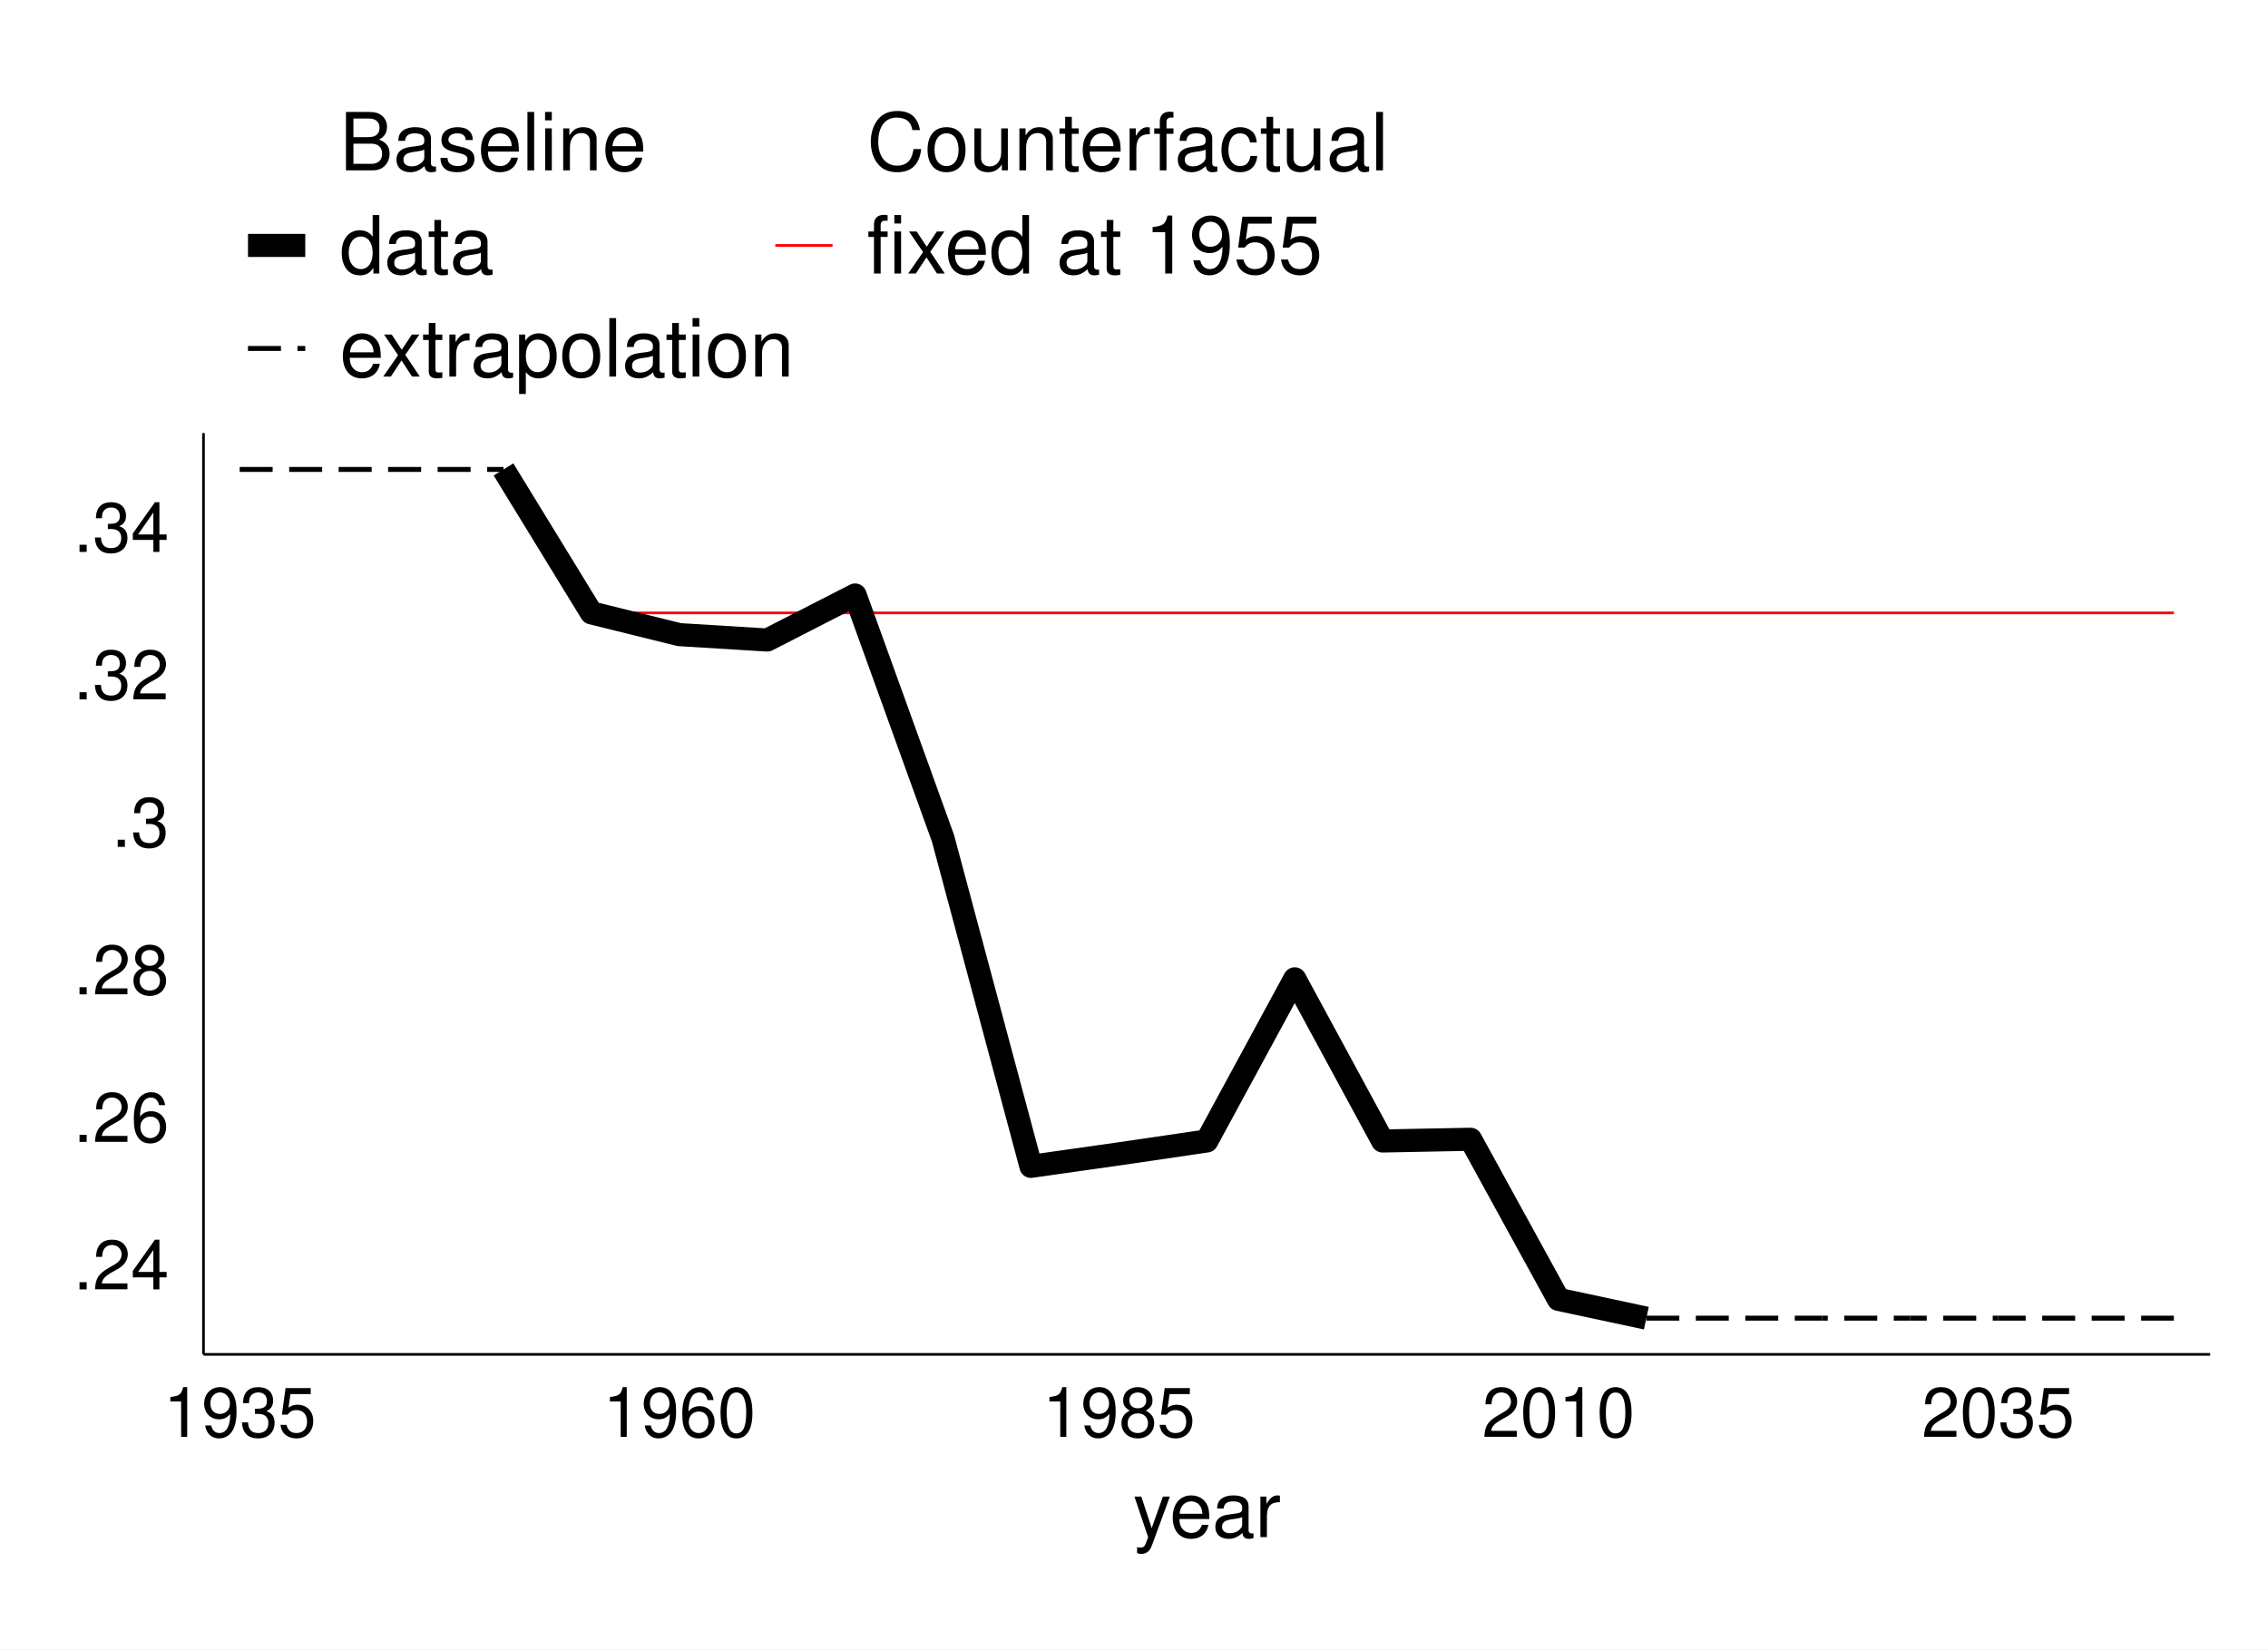
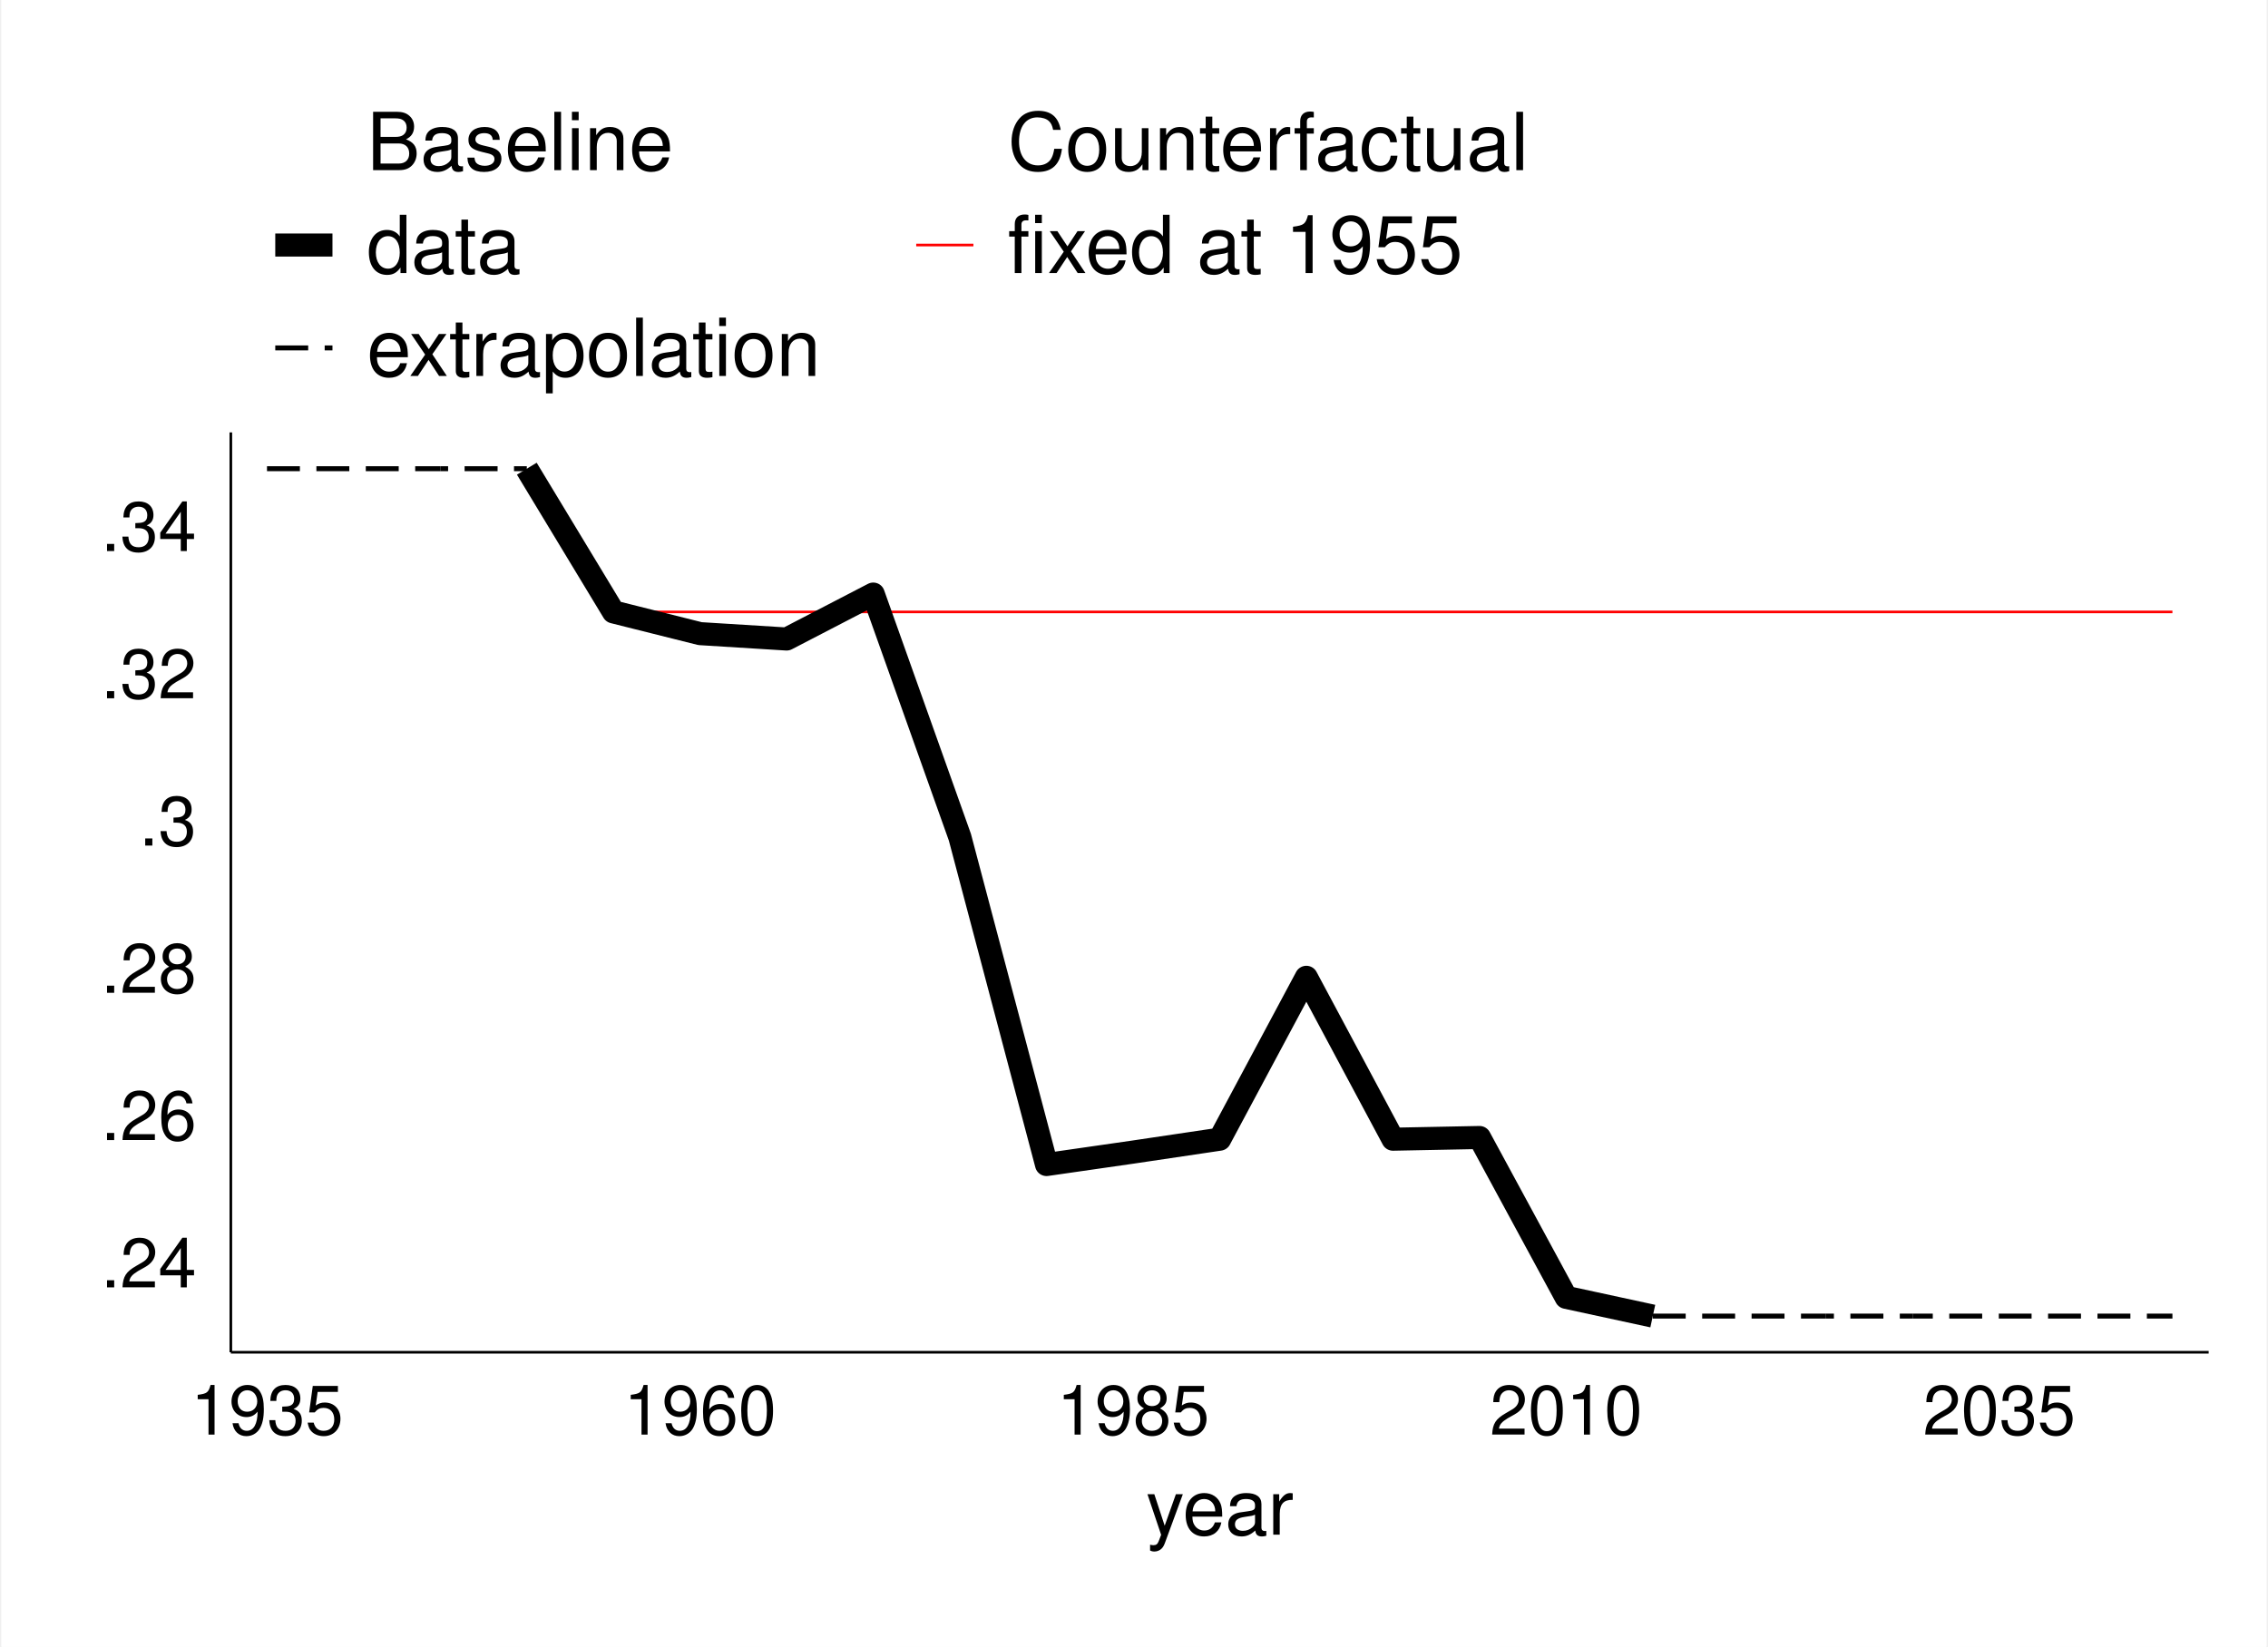
- <svg xmlns="http://www.w3.org/2000/svg" version="1.1" width="3.575in" height="2.600in" viewBox="0 0 2574 1872">
+ <svg xmlns="http://www.w3.org/2000/svg" version="1.1" width="3.58in" height="2.60in" viewBox="0 0 2574 1872">
  <rect x="0" y="0" width="2574" height="1872" style="fill:#FFFFFF;stroke:none" />
  <rect x="0.00" y="0.00" width="2573.92" height="1872.00" style="fill:#FFFFFF" />
  <rect x="1.50" y="1.50" width="2570.92" height="1869.00" style="fill:none;stroke:#FFFFFF;stroke-width:3.00" />
-   <rect x="230.94" y="491.57" width="2277.43" height="1045.72" style="fill:#FFFFFF" />
-   <rect x="232.44" y="493.07" width="2274.43" height="1042.72" style="fill:none;stroke:#FFFFFF;stroke-opacity:0.00;stroke-width:3.00" />
-   <path d=" M671.17 695.65 L770.99 695.65 L870.74 695.65 L970.48 695.65 L1070.30 695.65 L1170.04 695.65 L1269.87 695.65 L1369.61 695.65 L1469.43 695.65 L1569.17 695.65 L1669.00 695.65 L1768.74 695.65 L1868.48 695.65 L1968.31 695.65 L2068.05 695.65 L2167.87 695.65 L2267.61 695.65 L2367.44 695.65 L2467.18 695.65" stroke-linejoin="round" style="fill:none;stroke:#FF0000;stroke-width:3.00" />
-   <path d=" M571.43 532.83 L671.17 695.65 L770.99 720.34 L870.74 726.45 L970.48 675.37 L1070.30 951.77 L1170.04 1323.88 L1269.87 1309.72 L1369.61 1295.08 L1469.43 1111.04 L1569.17 1295.08 L1669.00 1293.15 L1768.74 1474.87 L1868.48 1496.18" stroke-linejoin="round" style="fill:none;stroke:#000000;stroke-width:26.21" />
-   <line x1="272.04" y1="532.83" x2="309.44" y2="532.83" style="stroke:#000000;stroke-width:5.62" />
-   <line x1="328.19" y1="532.83" x2="365.59" y2="532.83" style="stroke:#000000;stroke-width:5.62" />
-   <line x1="384.33" y1="532.83" x2="421.81" y2="532.83" style="stroke:#000000;stroke-width:5.62" />
-   <line x1="440.48" y1="532.83" x2="471.61" y2="532.83" style="stroke:#000000;stroke-width:5.62" />
-   <line x1="471.61" y1="532.83" x2="477.96" y2="532.83" style="stroke:#000000;stroke-width:5.62" />
-   <line x1="496.70" y1="532.83" x2="534.11" y2="532.83" style="stroke:#000000;stroke-width:5.62" />
-   <line x1="552.85" y1="532.83" x2="571.43" y2="532.83" style="stroke:#000000;stroke-width:5.62" />
+   <rect x="260.54" y="491.57" width="2247.83" height="1045.72" style="fill:#FFFFFF" />
+   <rect x="262.04" y="493.07" width="2244.83" height="1042.72" style="fill:none;stroke:#FFFFFF;stroke-width:3.00" />
+   <path d=" M695.38 695.65 L793.84 695.65 L892.21 695.65 L990.67 695.65 L1089.12 695.65 L1187.58 695.65 L1285.95 695.65 L1384.41 695.65 L1482.87 695.65 L1581.32 695.65 L1679.70 695.65 L1778.15 695.65 L1876.61 695.65 L1974.98 695.65 L2073.44 695.65 L2171.89 695.65 L2270.35 695.65 L2368.72 695.65 L2467.18 695.65" stroke-linejoin="round" style="fill:none;stroke:#FF0000;stroke-width:3.00" />
+   <path d=" M596.93 532.83 L695.38 695.65 L793.84 720.34 L892.21 726.45 L990.67 675.37 L1089.12 951.77 L1187.58 1323.88 L1285.95 1309.72 L1384.41 1295.08 L1482.87 1111.04 L1581.32 1295.08 L1679.70 1293.15 L1778.15 1474.87 L1876.61 1496.18" stroke-linejoin="round" style="fill:none;stroke:#000000;stroke-width:26.21" />
+   <line x1="301.64" y1="532.83" x2="339.04" y2="532.83" style="stroke:#000000;stroke-width:5.62" />
+   <line x1="357.79" y1="532.83" x2="395.19" y2="532.83" style="stroke:#000000;stroke-width:5.62" />
+   <line x1="413.93" y1="532.83" x2="451.33" y2="532.83" style="stroke:#000000;stroke-width:5.62" />
+   <line x1="470.08" y1="532.83" x2="498.55" y2="532.83" style="stroke:#000000;stroke-width:5.62" />
+   <line x1="498.55" y1="532.83" x2="507.48" y2="532.83" style="stroke:#000000;stroke-width:5.62" />
+   <line x1="526.22" y1="532.83" x2="563.71" y2="532.83" style="stroke:#000000;stroke-width:5.62" />
+   <line x1="582.37" y1="532.83" x2="596.93" y2="532.83" style="stroke:#000000;stroke-width:5.62" />
  <path d="" stroke-linejoin="round" style="fill:none;stroke:#000000;stroke-width:5.62" />
-   <line x1="1868.48" y1="1496.18" x2="1905.89" y2="1496.18" style="stroke:#000000;stroke-width:5.62" />
-   <line x1="1924.63" y1="1496.18" x2="1962.03" y2="1496.18" style="stroke:#000000;stroke-width:5.62" />
-   <line x1="1980.77" y1="1496.18" x2="2018.18" y2="1496.18" style="stroke:#000000;stroke-width:5.62" />
-   <line x1="2036.92" y1="1496.18" x2="2068.05" y2="1496.18" style="stroke:#000000;stroke-width:5.62" />
-   <line x1="2068.05" y1="1496.18" x2="2074.40" y2="1496.18" style="stroke:#000000;stroke-width:5.62" />
-   <line x1="2093.06" y1="1496.18" x2="2130.55" y2="1496.18" style="stroke:#000000;stroke-width:5.62" />
-   <line x1="2149.29" y1="1496.18" x2="2167.87" y2="1496.18" style="stroke:#000000;stroke-width:5.62" />
-   <line x1="2167.87" y1="1496.18" x2="2186.69" y2="1496.18" style="stroke:#000000;stroke-width:5.62" />
-   <line x1="2205.44" y1="1496.18" x2="2242.84" y2="1496.18" style="stroke:#000000;stroke-width:5.62" />
-   <line x1="2261.58" y1="1496.18" x2="2267.61" y2="1496.18" style="stroke:#000000;stroke-width:5.62" />
-   <line x1="2267.61" y1="1496.18" x2="2298.98" y2="1496.18" style="stroke:#000000;stroke-width:5.62" />
-   <line x1="2317.73" y1="1496.18" x2="2355.13" y2="1496.18" style="stroke:#000000;stroke-width:5.62" />
-   <line x1="2373.87" y1="1496.18" x2="2411.27" y2="1496.18" style="stroke:#000000;stroke-width:5.62" />
-   <line x1="2430.02" y1="1496.18" x2="2467.18" y2="1496.18" style="stroke:#000000;stroke-width:5.62" />
+   <line x1="1876.61" y1="1496.18" x2="1914.01" y2="1496.18" style="stroke:#000000;stroke-width:5.62" />
+   <line x1="1932.75" y1="1496.18" x2="1970.16" y2="1496.18" style="stroke:#000000;stroke-width:5.62" />
+   <line x1="1988.90" y1="1496.18" x2="2026.30" y2="1496.18" style="stroke:#000000;stroke-width:5.62" />
+   <line x1="2045.04" y1="1496.18" x2="2073.44" y2="1496.18" style="stroke:#000000;stroke-width:5.62" />
+   <line x1="2073.44" y1="1496.18" x2="2082.45" y2="1496.18" style="stroke:#000000;stroke-width:5.62" />
+   <line x1="2101.19" y1="1496.18" x2="2138.67" y2="1496.18" style="stroke:#000000;stroke-width:5.62" />
+   <line x1="2157.33" y1="1496.18" x2="2171.89" y2="1496.18" style="stroke:#000000;stroke-width:5.62" />
+   <line x1="2171.89" y1="1496.18" x2="2194.82" y2="1496.18" style="stroke:#000000;stroke-width:5.62" />
+   <line x1="2213.56" y1="1496.18" x2="2250.96" y2="1496.18" style="stroke:#000000;stroke-width:5.62" />
+   <line x1="2269.70" y1="1496.18" x2="2270.35" y2="1496.18" style="stroke:#000000;stroke-width:5.62" />
+   <line x1="2270.35" y1="1496.18" x2="2307.11" y2="1496.18" style="stroke:#000000;stroke-width:5.62" />
+   <line x1="2325.85" y1="1496.18" x2="2363.25" y2="1496.18" style="stroke:#000000;stroke-width:5.62" />
+   <line x1="2382.00" y1="1496.18" x2="2419.40" y2="1496.18" style="stroke:#000000;stroke-width:5.62" />
+   <line x1="2438.14" y1="1496.18" x2="2467.18" y2="1496.18" style="stroke:#000000;stroke-width:5.62" />
  <path d="" stroke-linejoin="round" style="fill:none;stroke:#000000;stroke-width:5.62" />
-   <line x1="230.94" y1="1537.29" x2="230.94" y2="491.57" style="stroke:#000000;stroke-width:3.00" />
-   <text x="191.92" y="1463.51" style="font-family:'Helvetica';font-size:78.02px;fill:#000000" text-anchor="end">.24</text>
-   <text x="191.92" y="1296.11" style="font-family:'Helvetica';font-size:78.02px;fill:#000000" text-anchor="end">.26</text>
-   <text x="191.92" y="1128.63" style="font-family:'Helvetica';font-size:78.02px;fill:#000000" text-anchor="end">.28</text>
-   <text x="191.92" y="961.24" style="font-family:'Helvetica';font-size:78.02px;fill:#000000" text-anchor="end">.3</text>
-   <text x="191.92" y="793.84" style="font-family:'Helvetica';font-size:78.02px;fill:#000000" text-anchor="end">.32</text>
-   <text x="191.92" y="626.45" style="font-family:'Helvetica';font-size:78.02px;fill:#000000" text-anchor="end">.34</text>
-   <line x1="230.94" y1="1537.29" x2="2508.36" y2="1537.29" style="stroke:#000000;stroke-width:3.00" />
-   <text x="272.12" y="1630.88" style="font-family:'Helvetica';font-size:78.02px;fill:#000000" text-anchor="middle">1935</text>
-   <text x="770.99" y="1630.88" style="font-family:'Helvetica';font-size:78.02px;fill:#000000" text-anchor="middle">1960</text>
-   <text x="1269.87" y="1630.88" style="font-family:'Helvetica';font-size:78.02px;fill:#000000" text-anchor="middle">1985</text>
-   <text x="1768.74" y="1630.88" style="font-family:'Helvetica';font-size:78.02px;fill:#000000" text-anchor="middle">2010</text>
-   <text x="2267.69" y="1630.88" style="font-family:'Helvetica';font-size:78.02px;fill:#000000" text-anchor="middle">2035</text>
-   <text x="1369.69" y="1744.68" style="font-family:'Helvetica';font-size:87.76px;fill:#000000" text-anchor="middle">year</text>
-   <rect x="253.38" y="88.00" width="1215.09" height="381.12" style="fill:#FFFFFF" />
-   <rect x="254.88" y="89.50" width="1212.09" height="378.12" style="fill:none;stroke:#FFFFFF;stroke-opacity:0.00;stroke-width:3.00" />
-   <text x="385.46" y="193.39" style="font-family:'Helvetica';font-size:90.97px;fill:#000000">Baseline</text>
-   <text x="983.91" y="193.39" style="font-family:'Helvetica';font-size:90.97px;fill:#000000">Counterfactual</text>
-   <text x="385.46" y="310.43" style="font-family:'Helvetica';font-size:90.97px;fill:#000000">data</text>
-   <text x="983.91" y="310.43" style="font-family:'Helvetica';font-size:90.97px;fill:#000000">fixed at 1955</text>
-   <text x="385.46" y="427.39" style="font-family:'Helvetica';font-size:90.97px;fill:#000000">extrapolation</text>
-   <line x1="281.45" y1="278.56" x2="346.44" y2="278.56" style="stroke:#000000;stroke-width:26.21" />
-   <line x1="879.91" y1="278.56" x2="944.90" y2="278.56" style="stroke:#FF0000;stroke-width:3.00" />
-   <line x1="281.45" y1="395.52" x2="318.85" y2="395.52" style="stroke:#000000;stroke-width:5.62" />
-   <line x1="337.60" y1="395.52" x2="346.44" y2="395.52" style="stroke:#000000;stroke-width:5.62" />
+   <line x1="260.54" y1="1537.29" x2="260.54" y2="491.57" style="stroke:#000000;stroke-width:3.00" />
+   <text x="221.52" y="1463.51" style="font-family:'Helvetica';font-size:78.02px;fill:#000000" text-anchor="end">.24</text>
+   <text x="221.52" y="1296.11" style="font-family:'Helvetica';font-size:78.02px;fill:#000000" text-anchor="end">.26</text>
+   <text x="221.52" y="1128.63" style="font-family:'Helvetica';font-size:78.02px;fill:#000000" text-anchor="end">.28</text>
+   <text x="221.52" y="961.24" style="font-family:'Helvetica';font-size:78.02px;fill:#000000" text-anchor="end">.3</text>
+   <text x="221.52" y="793.84" style="font-family:'Helvetica';font-size:78.02px;fill:#000000" text-anchor="end">.32</text>
+   <text x="221.52" y="626.45" style="font-family:'Helvetica';font-size:78.02px;fill:#000000" text-anchor="end">.34</text>
+   <line x1="260.54" y1="1537.29" x2="2508.36" y2="1537.29" style="stroke:#000000;stroke-width:3.00" />
+   <text x="301.72" y="1630.88" style="font-family:'Helvetica';font-size:78.02px;fill:#000000" text-anchor="middle">1935</text>
+   <text x="793.84" y="1630.88" style="font-family:'Helvetica';font-size:78.02px;fill:#000000" text-anchor="middle">1960</text>
+   <text x="1286.03" y="1630.88" style="font-family:'Helvetica';font-size:78.02px;fill:#000000" text-anchor="middle">1985</text>
+   <text x="1778.15" y="1630.88" style="font-family:'Helvetica';font-size:78.02px;fill:#000000" text-anchor="middle">2010</text>
+   <text x="2270.35" y="1630.88" style="font-family:'Helvetica';font-size:78.02px;fill:#000000" text-anchor="middle">2035</text>
+   <text x="1384.49" y="1744.68" style="font-family:'Helvetica';font-size:87.76px;fill:#000000" text-anchor="middle">year</text>
+   <rect x="282.98" y="88.00" width="1499.03" height="381.12" style="fill:#FFFFFF" />
+   <rect x="284.48" y="89.50" width="1496.03" height="378.12" style="fill:none;stroke:#FFFFFF;stroke-width:3.00" />
+   <text x="415.06" y="193.39" style="font-family:'Helvetica';font-size:90.97px;fill:#000000">Baseline</text>
+   <text x="1143.50" y="193.39" style="font-family:'Helvetica';font-size:90.97px;fill:#000000">Counterfactual</text>
+   <text x="415.06" y="310.43" style="font-family:'Helvetica';font-size:90.97px;fill:#000000">data</text>
+   <text x="1143.50" y="310.43" style="font-family:'Helvetica';font-size:90.97px;fill:#000000">fixed at 1955</text>
+   <text x="415.06" y="427.39" style="font-family:'Helvetica';font-size:90.97px;fill:#000000">extrapolation</text>
+   <line x1="311.05" y1="278.56" x2="376.05" y2="278.56" style="stroke:#000000;stroke-width:26.21" />
+   <line x1="1039.49" y1="278.56" x2="1104.49" y2="278.56" style="stroke:#FF0000;stroke-width:3.00" />
+   <line x1="311.05" y1="395.52" x2="348.46" y2="395.52" style="stroke:#000000;stroke-width:5.62" />
+   <line x1="367.20" y1="395.52" x2="376.05" y2="395.52" style="stroke:#000000;stroke-width:5.62" />
</svg>
